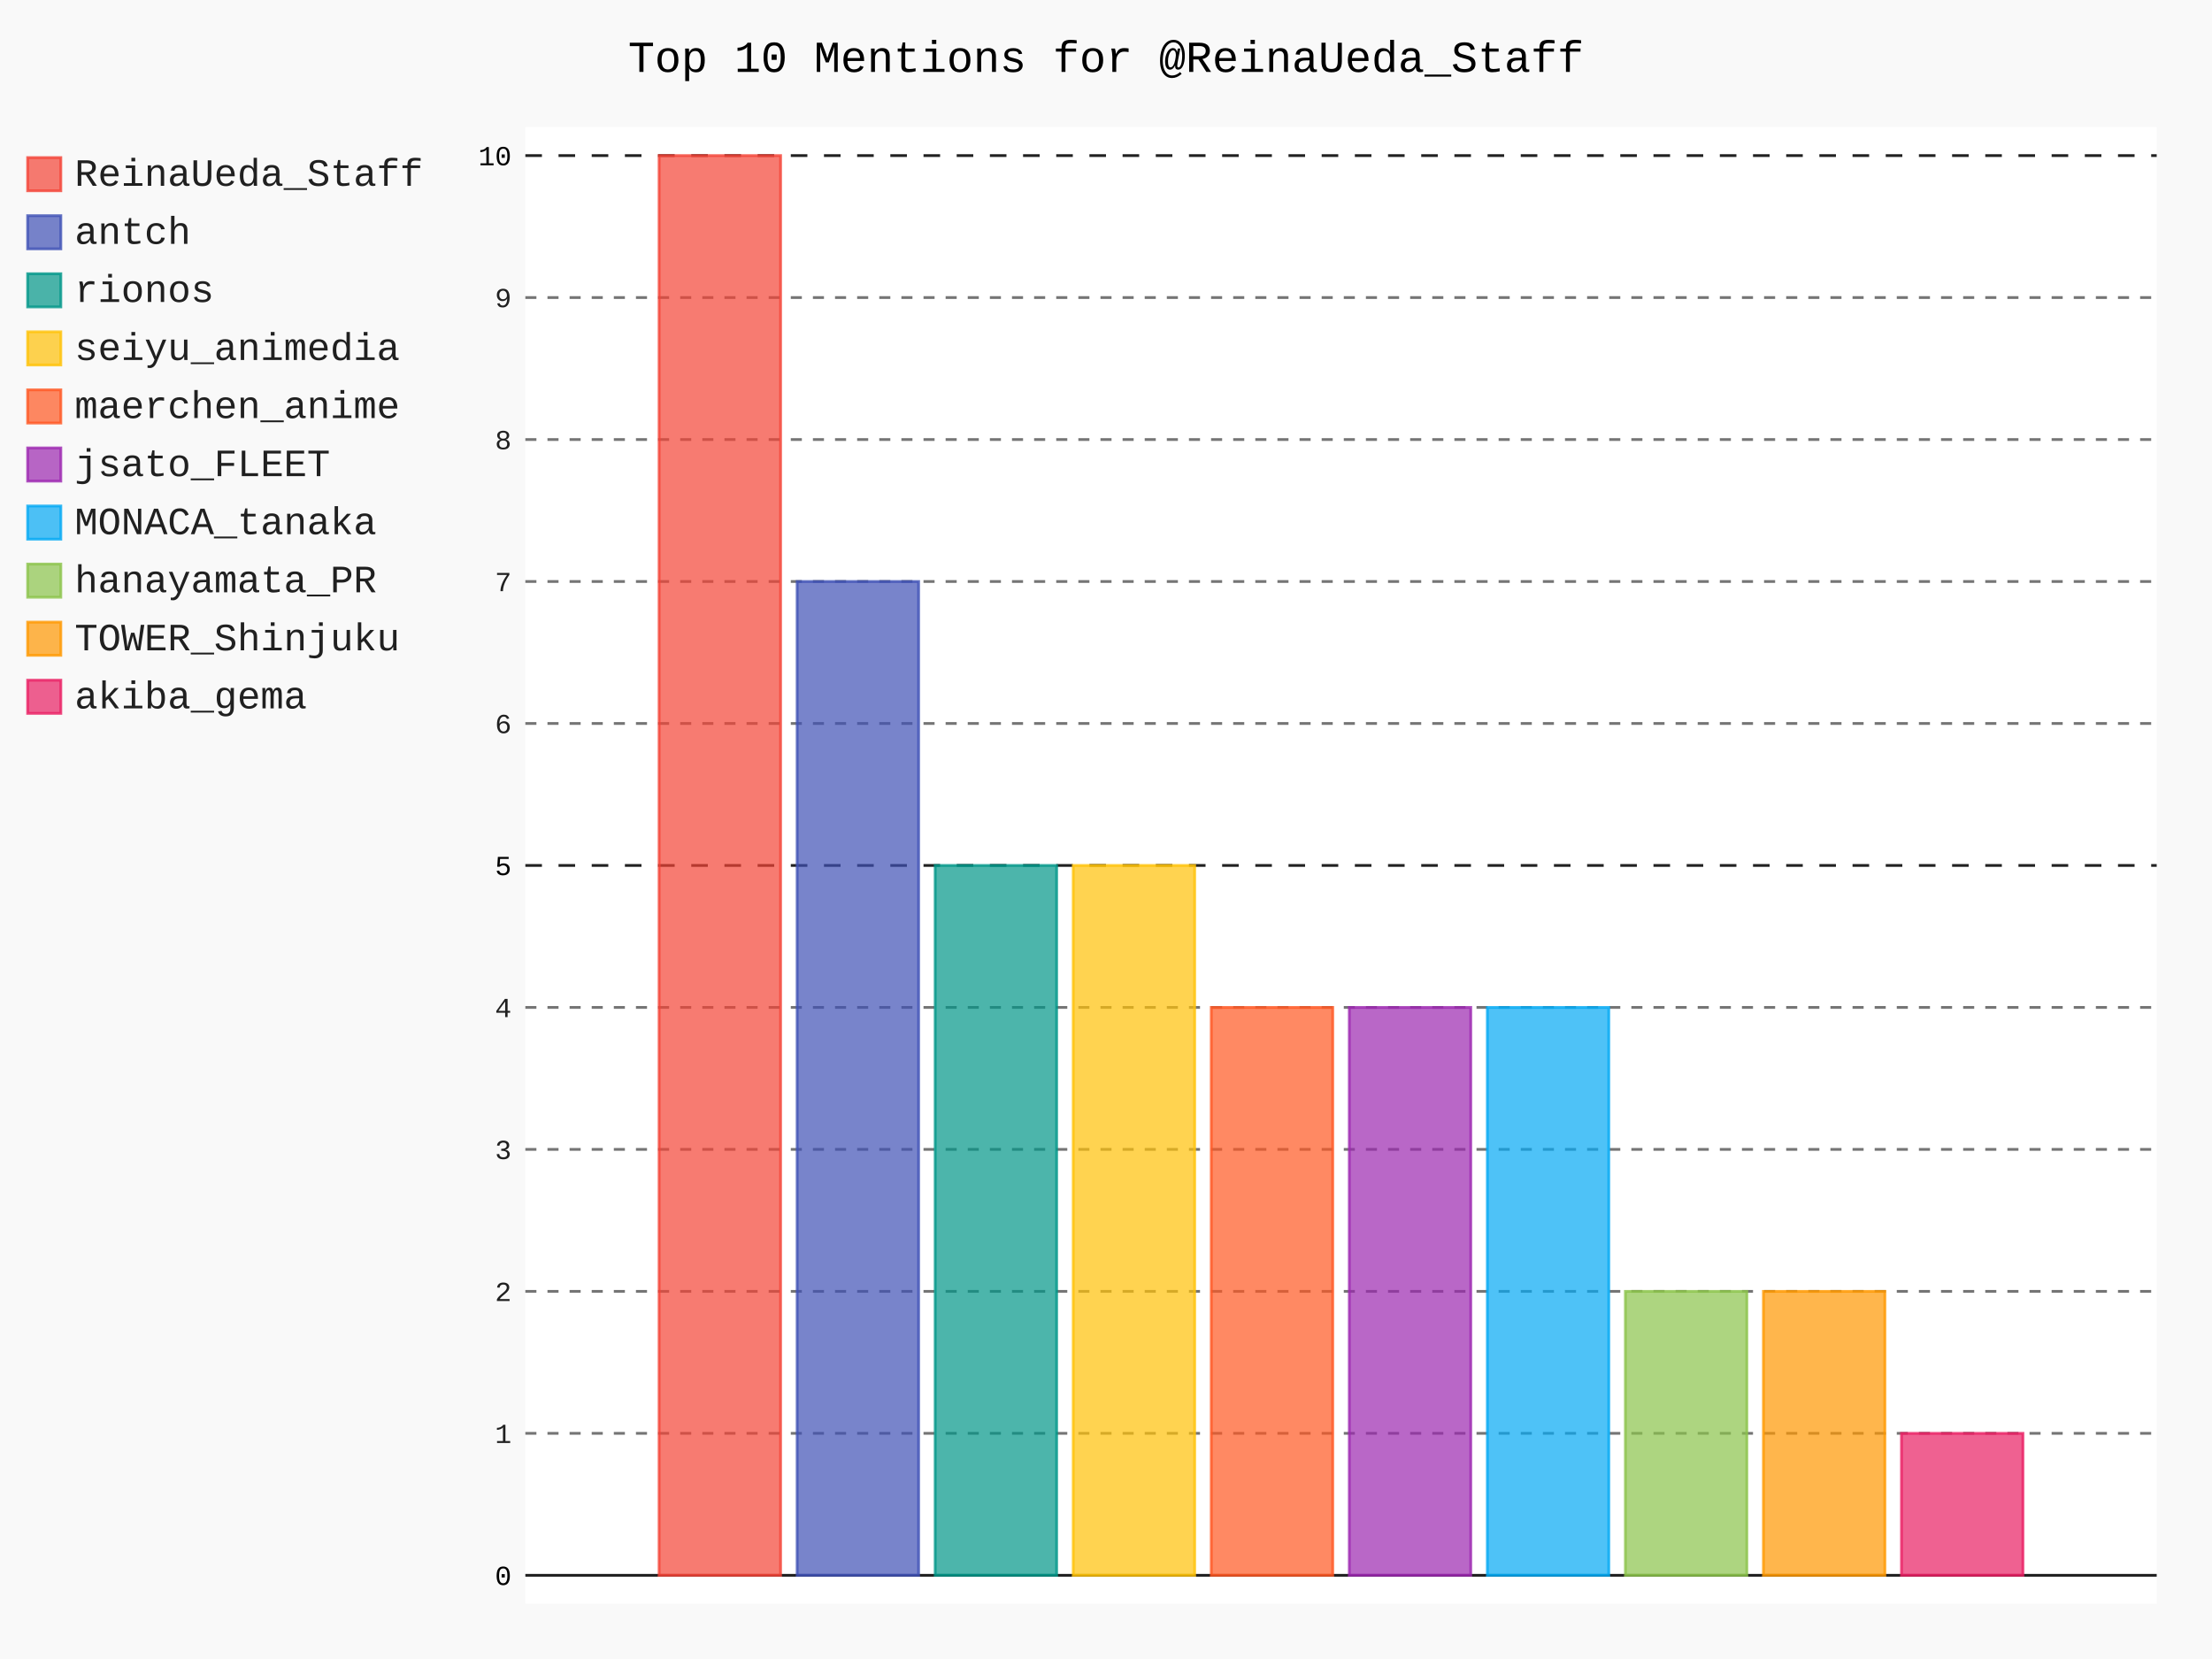
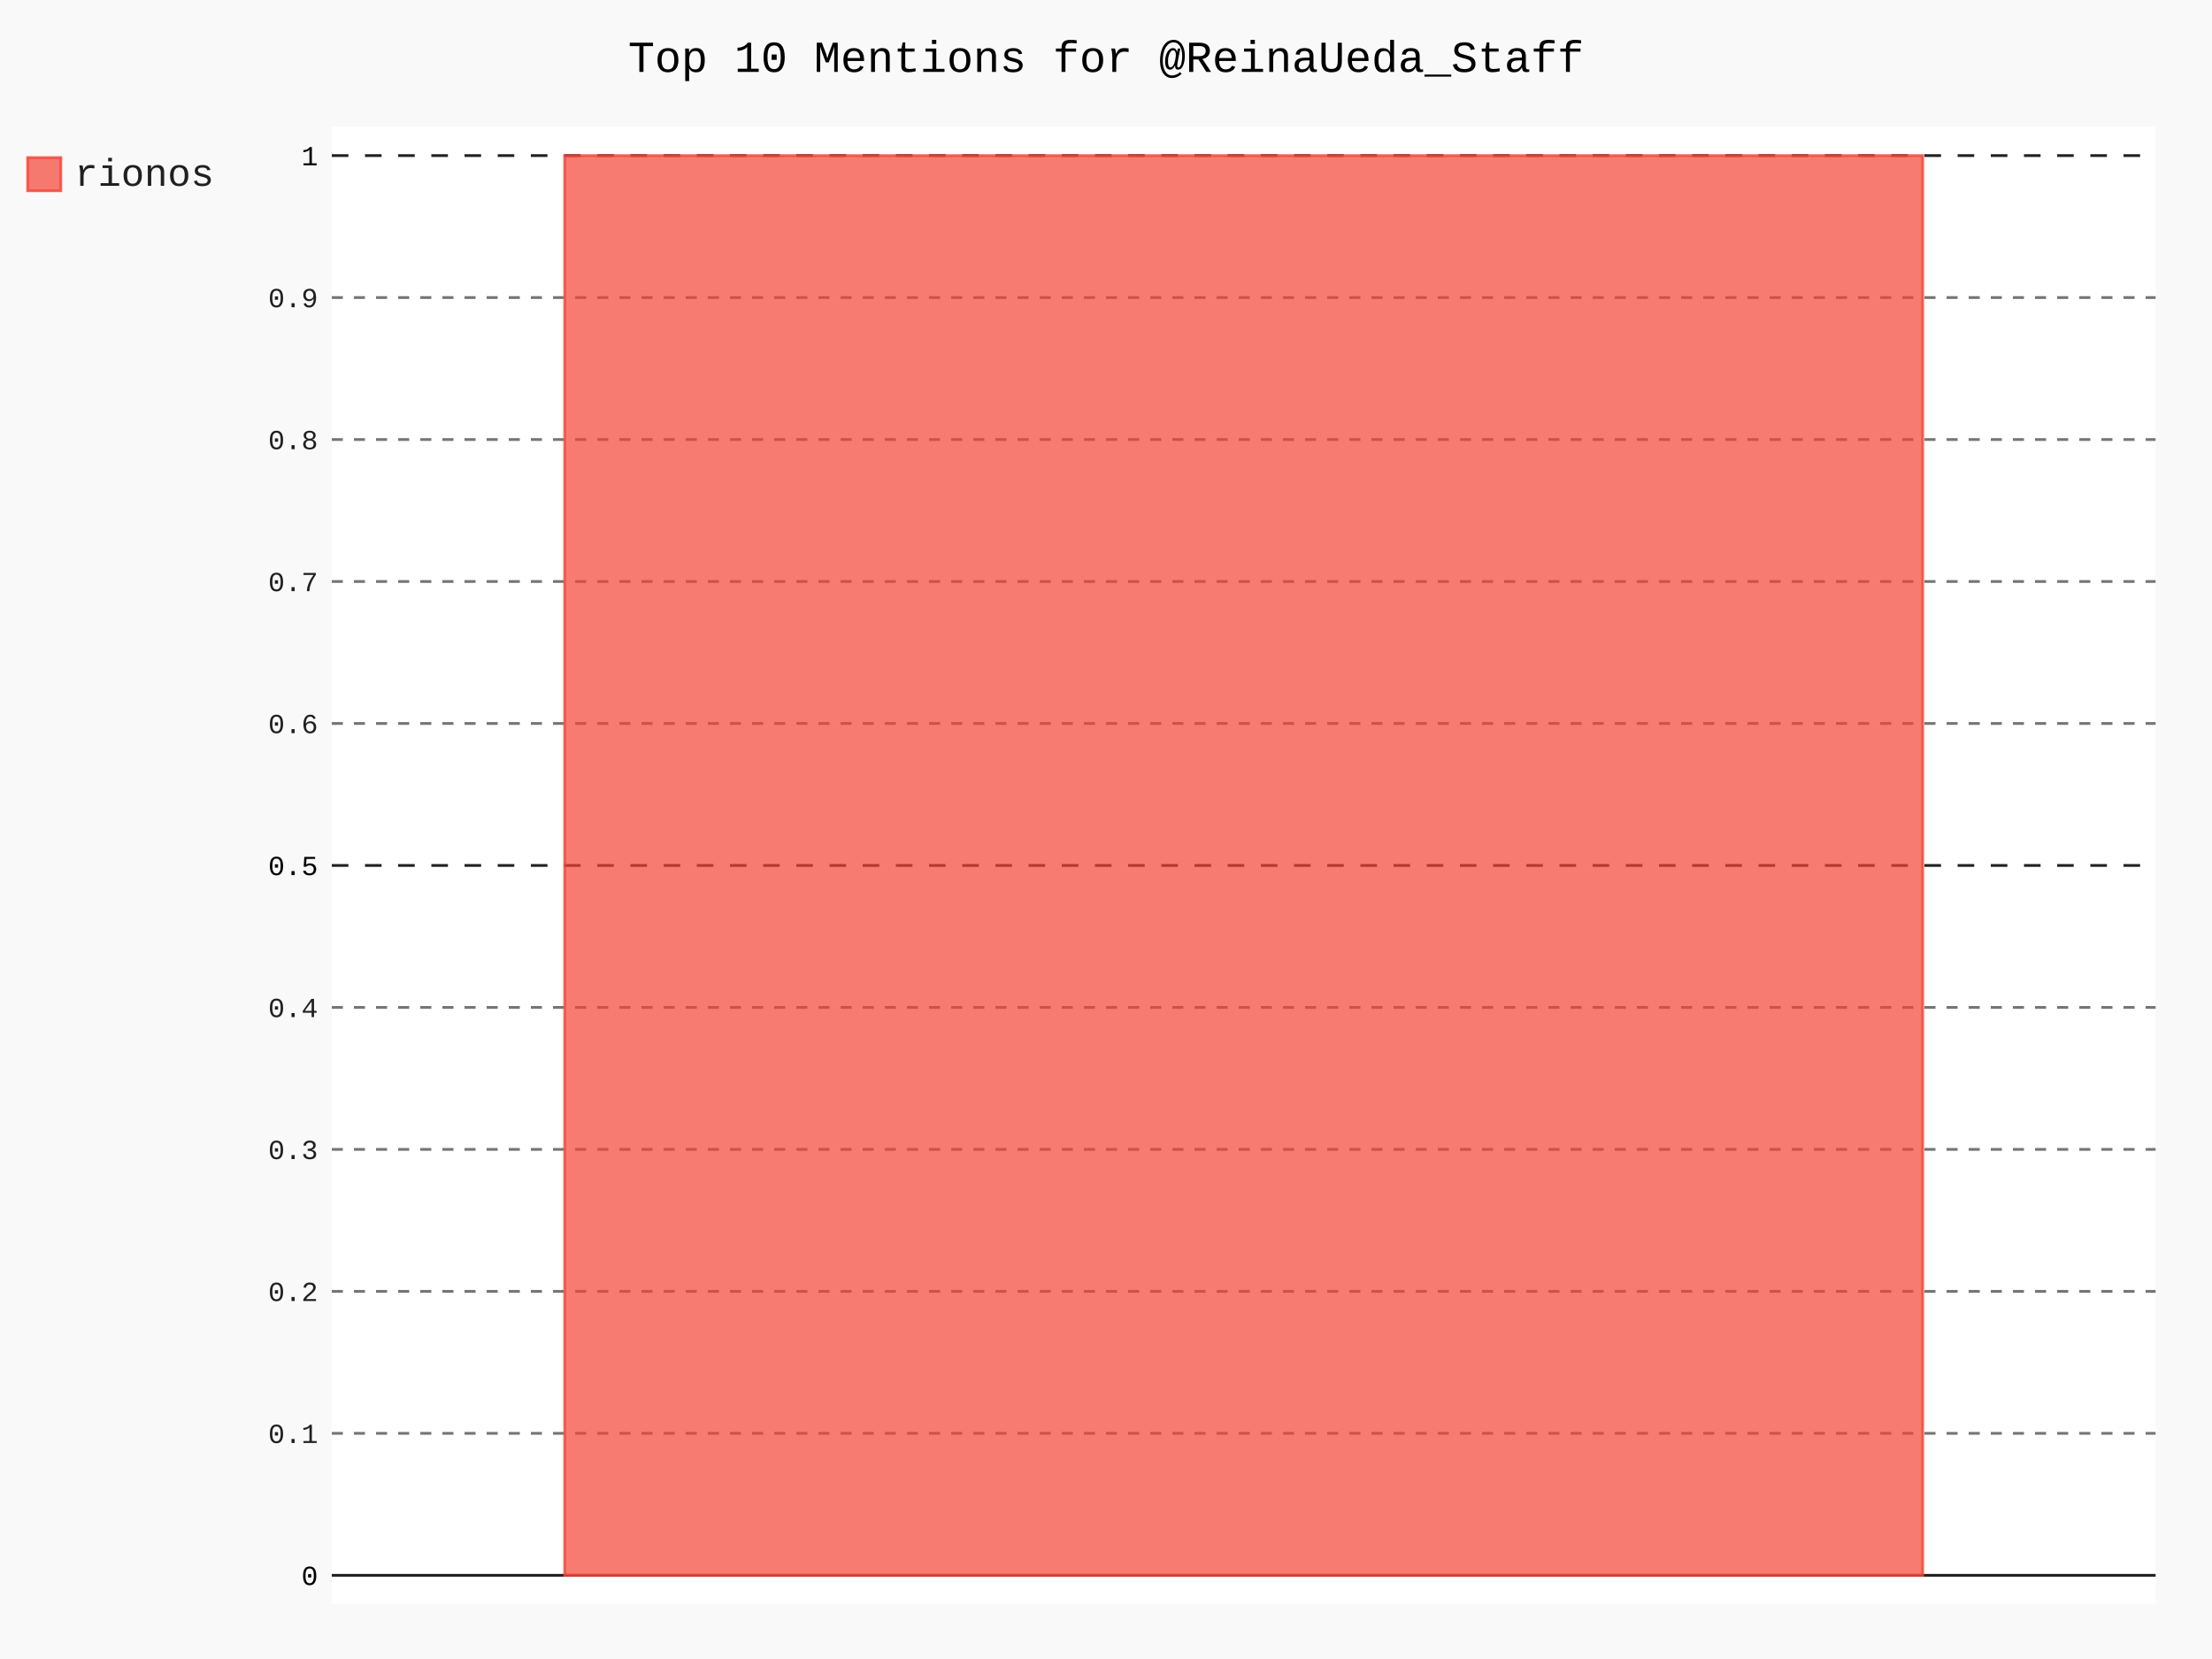
- <svg xmlns="http://www.w3.org/2000/svg" id="chart-f7eadb8c-6f80-427d-9cae-440fb547e535" class="pygal-chart" viewBox="0 0 800 600">
+ <svg xmlns="http://www.w3.org/2000/svg" id="chart-859f5837-57cf-4034-a558-4608b9c42c1f" class="pygal-chart" viewBox="0 0 800 600">
  <defs>
-     <style type="text/css">#chart-f7eadb8c-6f80-427d-9cae-440fb547e535{-webkit-user-select:none;-webkit-font-smoothing:antialiased;font-family:Consolas,"Liberation Mono",Menlo,Courier,monospace}#chart-f7eadb8c-6f80-427d-9cae-440fb547e535 .title{font-family:Consolas,"Liberation Mono",Menlo,Courier,monospace;font-size:16px}#chart-f7eadb8c-6f80-427d-9cae-440fb547e535 .legends .legend text{font-family:Consolas,"Liberation Mono",Menlo,Courier,monospace;font-size:14px}#chart-f7eadb8c-6f80-427d-9cae-440fb547e535 .axis text{font-family:Consolas,"Liberation Mono",Menlo,Courier,monospace;font-size:10px}#chart-f7eadb8c-6f80-427d-9cae-440fb547e535 .axis text.major{font-family:Consolas,"Liberation Mono",Menlo,Courier,monospace;font-size:10px}#chart-f7eadb8c-6f80-427d-9cae-440fb547e535 .text-overlay text.value{font-family:Consolas,"Liberation Mono",Menlo,Courier,monospace;font-size:16px}#chart-f7eadb8c-6f80-427d-9cae-440fb547e535 .text-overlay text.label{font-family:Consolas,"Liberation Mono",Menlo,Courier,monospace;font-size:10px}#chart-f7eadb8c-6f80-427d-9cae-440fb547e535 .tooltip{font-family:Consolas,"Liberation Mono",Menlo,Courier,monospace;font-size:14px}#chart-f7eadb8c-6f80-427d-9cae-440fb547e535 text.no_data{font-family:Consolas,"Liberation Mono",Menlo,Courier,monospace;font-size:64px}
- #chart-f7eadb8c-6f80-427d-9cae-440fb547e535{background-color:rgba(249,249,249,1)}#chart-f7eadb8c-6f80-427d-9cae-440fb547e535 path,#chart-f7eadb8c-6f80-427d-9cae-440fb547e535 line,#chart-f7eadb8c-6f80-427d-9cae-440fb547e535 rect,#chart-f7eadb8c-6f80-427d-9cae-440fb547e535 circle{-webkit-transition:150ms;-moz-transition:150ms;transition:150ms}#chart-f7eadb8c-6f80-427d-9cae-440fb547e535 .graph &gt; .background{fill:rgba(249,249,249,1)}#chart-f7eadb8c-6f80-427d-9cae-440fb547e535 .plot &gt; .background{fill:rgba(255,255,255,1)}#chart-f7eadb8c-6f80-427d-9cae-440fb547e535 .graph{fill:rgba(0,0,0,.87)}#chart-f7eadb8c-6f80-427d-9cae-440fb547e535 text.no_data{fill:rgba(0,0,0,1)}#chart-f7eadb8c-6f80-427d-9cae-440fb547e535 .title{fill:rgba(0,0,0,1)}#chart-f7eadb8c-6f80-427d-9cae-440fb547e535 .legends .legend text{fill:rgba(0,0,0,.87)}#chart-f7eadb8c-6f80-427d-9cae-440fb547e535 .legends .legend:hover text{fill:rgba(0,0,0,1)}#chart-f7eadb8c-6f80-427d-9cae-440fb547e535 .axis .line{stroke:rgba(0,0,0,1)}#chart-f7eadb8c-6f80-427d-9cae-440fb547e535 .axis .guide.line{stroke:rgba(0,0,0,.54)}#chart-f7eadb8c-6f80-427d-9cae-440fb547e535 .axis .major.line{stroke:rgba(0,0,0,.87)}#chart-f7eadb8c-6f80-427d-9cae-440fb547e535 .axis text.major{fill:rgba(0,0,0,1)}#chart-f7eadb8c-6f80-427d-9cae-440fb547e535 .axis.y .guides:hover .guide.line,#chart-f7eadb8c-6f80-427d-9cae-440fb547e535 .line-graph .axis.x .guides:hover .guide.line,#chart-f7eadb8c-6f80-427d-9cae-440fb547e535 .stackedline-graph .axis.x .guides:hover .guide.line,#chart-f7eadb8c-6f80-427d-9cae-440fb547e535 .xy-graph .axis.x .guides:hover .guide.line{stroke:rgba(0,0,0,1)}#chart-f7eadb8c-6f80-427d-9cae-440fb547e535 .axis .guides:hover text{fill:rgba(0,0,0,1)}#chart-f7eadb8c-6f80-427d-9cae-440fb547e535 .reactive{fill-opacity:.7;stroke-opacity:.8}#chart-f7eadb8c-6f80-427d-9cae-440fb547e535 .ci{stroke:rgba(0,0,0,.87)}#chart-f7eadb8c-6f80-427d-9cae-440fb547e535 .reactive.active,#chart-f7eadb8c-6f80-427d-9cae-440fb547e535 .active .reactive{fill-opacity:.8;stroke-opacity:.9;stroke-width:4}#chart-f7eadb8c-6f80-427d-9cae-440fb547e535 .ci .reactive.active{stroke-width:1.5}#chart-f7eadb8c-6f80-427d-9cae-440fb547e535 .series text{fill:rgba(0,0,0,1)}#chart-f7eadb8c-6f80-427d-9cae-440fb547e535 .tooltip rect{fill:rgba(255,255,255,1);stroke:rgba(0,0,0,1);-webkit-transition:opacity 150ms;-moz-transition:opacity 150ms;transition:opacity 150ms}#chart-f7eadb8c-6f80-427d-9cae-440fb547e535 .tooltip .label{fill:rgba(0,0,0,.87)}#chart-f7eadb8c-6f80-427d-9cae-440fb547e535 .tooltip .label{fill:rgba(0,0,0,.87)}#chart-f7eadb8c-6f80-427d-9cae-440fb547e535 .tooltip .legend{font-size:.8em;fill:rgba(0,0,0,.54)}#chart-f7eadb8c-6f80-427d-9cae-440fb547e535 .tooltip .x_label{font-size:.6em;fill:rgba(0,0,0,1)}#chart-f7eadb8c-6f80-427d-9cae-440fb547e535 .tooltip .xlink{font-size:.5em;text-decoration:underline}#chart-f7eadb8c-6f80-427d-9cae-440fb547e535 .tooltip .value{font-size:1.5em}#chart-f7eadb8c-6f80-427d-9cae-440fb547e535 .bound{font-size:.5em}#chart-f7eadb8c-6f80-427d-9cae-440fb547e535 .max-value{font-size:.75em;fill:rgba(0,0,0,.54)}#chart-f7eadb8c-6f80-427d-9cae-440fb547e535 .map-element{fill:rgba(255,255,255,1);stroke:rgba(0,0,0,.54) !important}#chart-f7eadb8c-6f80-427d-9cae-440fb547e535 .map-element .reactive{fill-opacity:inherit;stroke-opacity:inherit}#chart-f7eadb8c-6f80-427d-9cae-440fb547e535 .color-0,#chart-f7eadb8c-6f80-427d-9cae-440fb547e535 .color-0 a:visited{stroke:#F44336;fill:#F44336}#chart-f7eadb8c-6f80-427d-9cae-440fb547e535 .color-1,#chart-f7eadb8c-6f80-427d-9cae-440fb547e535 .color-1 a:visited{stroke:#3F51B5;fill:#3F51B5}#chart-f7eadb8c-6f80-427d-9cae-440fb547e535 .color-2,#chart-f7eadb8c-6f80-427d-9cae-440fb547e535 .color-2 a:visited{stroke:#009688;fill:#009688}#chart-f7eadb8c-6f80-427d-9cae-440fb547e535 .color-3,#chart-f7eadb8c-6f80-427d-9cae-440fb547e535 .color-3 a:visited{stroke:#FFC107;fill:#FFC107}#chart-f7eadb8c-6f80-427d-9cae-440fb547e535 .color-4,#chart-f7eadb8c-6f80-427d-9cae-440fb547e535 .color-4 a:visited{stroke:#FF5722;fill:#FF5722}#chart-f7eadb8c-6f80-427d-9cae-440fb547e535 .color-5,#chart-f7eadb8c-6f80-427d-9cae-440fb547e535 .color-5 a:visited{stroke:#9C27B0;fill:#9C27B0}#chart-f7eadb8c-6f80-427d-9cae-440fb547e535 .color-6,#chart-f7eadb8c-6f80-427d-9cae-440fb547e535 .color-6 a:visited{stroke:#03A9F4;fill:#03A9F4}#chart-f7eadb8c-6f80-427d-9cae-440fb547e535 .color-7,#chart-f7eadb8c-6f80-427d-9cae-440fb547e535 .color-7 a:visited{stroke:#8BC34A;fill:#8BC34A}#chart-f7eadb8c-6f80-427d-9cae-440fb547e535 .color-8,#chart-f7eadb8c-6f80-427d-9cae-440fb547e535 .color-8 a:visited{stroke:#FF9800;fill:#FF9800}#chart-f7eadb8c-6f80-427d-9cae-440fb547e535 .color-9,#chart-f7eadb8c-6f80-427d-9cae-440fb547e535 .color-9 a:visited{stroke:#E91E63;fill:#E91E63}#chart-f7eadb8c-6f80-427d-9cae-440fb547e535 .text-overlay .color-0 text{fill:black}#chart-f7eadb8c-6f80-427d-9cae-440fb547e535 .text-overlay .color-1 text{fill:black}#chart-f7eadb8c-6f80-427d-9cae-440fb547e535 .text-overlay .color-2 text{fill:black}#chart-f7eadb8c-6f80-427d-9cae-440fb547e535 .text-overlay .color-3 text{fill:black}#chart-f7eadb8c-6f80-427d-9cae-440fb547e535 .text-overlay .color-4 text{fill:black}#chart-f7eadb8c-6f80-427d-9cae-440fb547e535 .text-overlay .color-5 text{fill:black}#chart-f7eadb8c-6f80-427d-9cae-440fb547e535 .text-overlay .color-6 text{fill:black}#chart-f7eadb8c-6f80-427d-9cae-440fb547e535 .text-overlay .color-7 text{fill:black}#chart-f7eadb8c-6f80-427d-9cae-440fb547e535 .text-overlay .color-8 text{fill:black}#chart-f7eadb8c-6f80-427d-9cae-440fb547e535 .text-overlay .color-9 text{fill:black}
- #chart-f7eadb8c-6f80-427d-9cae-440fb547e535 text.no_data{text-anchor:middle}#chart-f7eadb8c-6f80-427d-9cae-440fb547e535 .guide.line{fill:none}#chart-f7eadb8c-6f80-427d-9cae-440fb547e535 .centered{text-anchor:middle}#chart-f7eadb8c-6f80-427d-9cae-440fb547e535 .title{text-anchor:middle}#chart-f7eadb8c-6f80-427d-9cae-440fb547e535 .legends .legend text{fill-opacity:1}#chart-f7eadb8c-6f80-427d-9cae-440fb547e535 .axis.x text{text-anchor:middle}#chart-f7eadb8c-6f80-427d-9cae-440fb547e535 .axis.x:not(.web) text[transform]{text-anchor:start}#chart-f7eadb8c-6f80-427d-9cae-440fb547e535 .axis.x:not(.web) text[transform].backwards{text-anchor:end}#chart-f7eadb8c-6f80-427d-9cae-440fb547e535 .axis.y text{text-anchor:end}#chart-f7eadb8c-6f80-427d-9cae-440fb547e535 .axis.y text[transform].backwards{text-anchor:start}#chart-f7eadb8c-6f80-427d-9cae-440fb547e535 .axis.y2 text{text-anchor:start}#chart-f7eadb8c-6f80-427d-9cae-440fb547e535 .axis.y2 text[transform].backwards{text-anchor:end}#chart-f7eadb8c-6f80-427d-9cae-440fb547e535 .axis .guide.line{stroke-dasharray:4,4}#chart-f7eadb8c-6f80-427d-9cae-440fb547e535 .axis .major.guide.line{stroke-dasharray:6,6}#chart-f7eadb8c-6f80-427d-9cae-440fb547e535 .horizontal .axis.y .guide.line,#chart-f7eadb8c-6f80-427d-9cae-440fb547e535 .horizontal .axis.y2 .guide.line,#chart-f7eadb8c-6f80-427d-9cae-440fb547e535 .vertical .axis.x .guide.line{opacity:0}#chart-f7eadb8c-6f80-427d-9cae-440fb547e535 .horizontal .axis.always_show .guide.line,#chart-f7eadb8c-6f80-427d-9cae-440fb547e535 .vertical .axis.always_show .guide.line{opacity:1 !important}#chart-f7eadb8c-6f80-427d-9cae-440fb547e535 .axis.y .guides:hover .guide.line,#chart-f7eadb8c-6f80-427d-9cae-440fb547e535 .axis.y2 .guides:hover .guide.line,#chart-f7eadb8c-6f80-427d-9cae-440fb547e535 .axis.x .guides:hover .guide.line{opacity:1}#chart-f7eadb8c-6f80-427d-9cae-440fb547e535 .axis .guides:hover text{opacity:1}#chart-f7eadb8c-6f80-427d-9cae-440fb547e535 .nofill{fill:none}#chart-f7eadb8c-6f80-427d-9cae-440fb547e535 .subtle-fill{fill-opacity:.2}#chart-f7eadb8c-6f80-427d-9cae-440fb547e535 .dot{stroke-width:1px;fill-opacity:1}#chart-f7eadb8c-6f80-427d-9cae-440fb547e535 .dot.active{stroke-width:5px}#chart-f7eadb8c-6f80-427d-9cae-440fb547e535 .dot.negative{fill:transparent}#chart-f7eadb8c-6f80-427d-9cae-440fb547e535 text,#chart-f7eadb8c-6f80-427d-9cae-440fb547e535 tspan{stroke:none !important}#chart-f7eadb8c-6f80-427d-9cae-440fb547e535 .series text.active{opacity:1}#chart-f7eadb8c-6f80-427d-9cae-440fb547e535 .tooltip rect{fill-opacity:.95;stroke-width:.5}#chart-f7eadb8c-6f80-427d-9cae-440fb547e535 .tooltip text{fill-opacity:1}#chart-f7eadb8c-6f80-427d-9cae-440fb547e535 .showable{visibility:hidden}#chart-f7eadb8c-6f80-427d-9cae-440fb547e535 .showable.shown{visibility:visible}#chart-f7eadb8c-6f80-427d-9cae-440fb547e535 .gauge-background{fill:rgba(229,229,229,1);stroke:none}#chart-f7eadb8c-6f80-427d-9cae-440fb547e535 .bg-lines{stroke:rgba(249,249,249,1);stroke-width:2px}</style>
+     <style type="text/css">#chart-859f5837-57cf-4034-a558-4608b9c42c1f{-webkit-user-select:none;-webkit-font-smoothing:antialiased;font-family:Consolas,"Liberation Mono",Menlo,Courier,monospace}#chart-859f5837-57cf-4034-a558-4608b9c42c1f .title{font-family:Consolas,"Liberation Mono",Menlo,Courier,monospace;font-size:16px}#chart-859f5837-57cf-4034-a558-4608b9c42c1f .legends .legend text{font-family:Consolas,"Liberation Mono",Menlo,Courier,monospace;font-size:14px}#chart-859f5837-57cf-4034-a558-4608b9c42c1f .axis text{font-family:Consolas,"Liberation Mono",Menlo,Courier,monospace;font-size:10px}#chart-859f5837-57cf-4034-a558-4608b9c42c1f .axis text.major{font-family:Consolas,"Liberation Mono",Menlo,Courier,monospace;font-size:10px}#chart-859f5837-57cf-4034-a558-4608b9c42c1f .text-overlay text.value{font-family:Consolas,"Liberation Mono",Menlo,Courier,monospace;font-size:16px}#chart-859f5837-57cf-4034-a558-4608b9c42c1f .text-overlay text.label{font-family:Consolas,"Liberation Mono",Menlo,Courier,monospace;font-size:10px}#chart-859f5837-57cf-4034-a558-4608b9c42c1f .tooltip{font-family:Consolas,"Liberation Mono",Menlo,Courier,monospace;font-size:14px}#chart-859f5837-57cf-4034-a558-4608b9c42c1f text.no_data{font-family:Consolas,"Liberation Mono",Menlo,Courier,monospace;font-size:64px}
+ #chart-859f5837-57cf-4034-a558-4608b9c42c1f{background-color:rgba(249,249,249,1)}#chart-859f5837-57cf-4034-a558-4608b9c42c1f path,#chart-859f5837-57cf-4034-a558-4608b9c42c1f line,#chart-859f5837-57cf-4034-a558-4608b9c42c1f rect,#chart-859f5837-57cf-4034-a558-4608b9c42c1f circle{-webkit-transition:150ms;-moz-transition:150ms;transition:150ms}#chart-859f5837-57cf-4034-a558-4608b9c42c1f .graph &gt; .background{fill:rgba(249,249,249,1)}#chart-859f5837-57cf-4034-a558-4608b9c42c1f .plot &gt; .background{fill:rgba(255,255,255,1)}#chart-859f5837-57cf-4034-a558-4608b9c42c1f .graph{fill:rgba(0,0,0,.87)}#chart-859f5837-57cf-4034-a558-4608b9c42c1f text.no_data{fill:rgba(0,0,0,1)}#chart-859f5837-57cf-4034-a558-4608b9c42c1f .title{fill:rgba(0,0,0,1)}#chart-859f5837-57cf-4034-a558-4608b9c42c1f .legends .legend text{fill:rgba(0,0,0,.87)}#chart-859f5837-57cf-4034-a558-4608b9c42c1f .legends .legend:hover text{fill:rgba(0,0,0,1)}#chart-859f5837-57cf-4034-a558-4608b9c42c1f .axis .line{stroke:rgba(0,0,0,1)}#chart-859f5837-57cf-4034-a558-4608b9c42c1f .axis .guide.line{stroke:rgba(0,0,0,.54)}#chart-859f5837-57cf-4034-a558-4608b9c42c1f .axis .major.line{stroke:rgba(0,0,0,.87)}#chart-859f5837-57cf-4034-a558-4608b9c42c1f .axis text.major{fill:rgba(0,0,0,1)}#chart-859f5837-57cf-4034-a558-4608b9c42c1f .axis.y .guides:hover .guide.line,#chart-859f5837-57cf-4034-a558-4608b9c42c1f .line-graph .axis.x .guides:hover .guide.line,#chart-859f5837-57cf-4034-a558-4608b9c42c1f .stackedline-graph .axis.x .guides:hover .guide.line,#chart-859f5837-57cf-4034-a558-4608b9c42c1f .xy-graph .axis.x .guides:hover .guide.line{stroke:rgba(0,0,0,1)}#chart-859f5837-57cf-4034-a558-4608b9c42c1f .axis .guides:hover text{fill:rgba(0,0,0,1)}#chart-859f5837-57cf-4034-a558-4608b9c42c1f .reactive{fill-opacity:.7;stroke-opacity:.8}#chart-859f5837-57cf-4034-a558-4608b9c42c1f .ci{stroke:rgba(0,0,0,.87)}#chart-859f5837-57cf-4034-a558-4608b9c42c1f .reactive.active,#chart-859f5837-57cf-4034-a558-4608b9c42c1f .active .reactive{fill-opacity:.8;stroke-opacity:.9;stroke-width:4}#chart-859f5837-57cf-4034-a558-4608b9c42c1f .ci .reactive.active{stroke-width:1.5}#chart-859f5837-57cf-4034-a558-4608b9c42c1f .series text{fill:rgba(0,0,0,1)}#chart-859f5837-57cf-4034-a558-4608b9c42c1f .tooltip rect{fill:rgba(255,255,255,1);stroke:rgba(0,0,0,1);-webkit-transition:opacity 150ms;-moz-transition:opacity 150ms;transition:opacity 150ms}#chart-859f5837-57cf-4034-a558-4608b9c42c1f .tooltip .label{fill:rgba(0,0,0,.87)}#chart-859f5837-57cf-4034-a558-4608b9c42c1f .tooltip .label{fill:rgba(0,0,0,.87)}#chart-859f5837-57cf-4034-a558-4608b9c42c1f .tooltip .legend{font-size:.8em;fill:rgba(0,0,0,.54)}#chart-859f5837-57cf-4034-a558-4608b9c42c1f .tooltip .x_label{font-size:.6em;fill:rgba(0,0,0,1)}#chart-859f5837-57cf-4034-a558-4608b9c42c1f .tooltip .xlink{font-size:.5em;text-decoration:underline}#chart-859f5837-57cf-4034-a558-4608b9c42c1f .tooltip .value{font-size:1.5em}#chart-859f5837-57cf-4034-a558-4608b9c42c1f .bound{font-size:.5em}#chart-859f5837-57cf-4034-a558-4608b9c42c1f .max-value{font-size:.75em;fill:rgba(0,0,0,.54)}#chart-859f5837-57cf-4034-a558-4608b9c42c1f .map-element{fill:rgba(255,255,255,1);stroke:rgba(0,0,0,.54) !important}#chart-859f5837-57cf-4034-a558-4608b9c42c1f .map-element .reactive{fill-opacity:inherit;stroke-opacity:inherit}#chart-859f5837-57cf-4034-a558-4608b9c42c1f .color-0,#chart-859f5837-57cf-4034-a558-4608b9c42c1f .color-0 a:visited{stroke:#F44336;fill:#F44336}#chart-859f5837-57cf-4034-a558-4608b9c42c1f .text-overlay .color-0 text{fill:black}
+ #chart-859f5837-57cf-4034-a558-4608b9c42c1f text.no_data{text-anchor:middle}#chart-859f5837-57cf-4034-a558-4608b9c42c1f .guide.line{fill:none}#chart-859f5837-57cf-4034-a558-4608b9c42c1f .centered{text-anchor:middle}#chart-859f5837-57cf-4034-a558-4608b9c42c1f .title{text-anchor:middle}#chart-859f5837-57cf-4034-a558-4608b9c42c1f .legends .legend text{fill-opacity:1}#chart-859f5837-57cf-4034-a558-4608b9c42c1f .axis.x text{text-anchor:middle}#chart-859f5837-57cf-4034-a558-4608b9c42c1f .axis.x:not(.web) text[transform]{text-anchor:start}#chart-859f5837-57cf-4034-a558-4608b9c42c1f .axis.x:not(.web) text[transform].backwards{text-anchor:end}#chart-859f5837-57cf-4034-a558-4608b9c42c1f .axis.y text{text-anchor:end}#chart-859f5837-57cf-4034-a558-4608b9c42c1f .axis.y text[transform].backwards{text-anchor:start}#chart-859f5837-57cf-4034-a558-4608b9c42c1f .axis.y2 text{text-anchor:start}#chart-859f5837-57cf-4034-a558-4608b9c42c1f .axis.y2 text[transform].backwards{text-anchor:end}#chart-859f5837-57cf-4034-a558-4608b9c42c1f .axis .guide.line{stroke-dasharray:4,4}#chart-859f5837-57cf-4034-a558-4608b9c42c1f .axis .major.guide.line{stroke-dasharray:6,6}#chart-859f5837-57cf-4034-a558-4608b9c42c1f .horizontal .axis.y .guide.line,#chart-859f5837-57cf-4034-a558-4608b9c42c1f .horizontal .axis.y2 .guide.line,#chart-859f5837-57cf-4034-a558-4608b9c42c1f .vertical .axis.x .guide.line{opacity:0}#chart-859f5837-57cf-4034-a558-4608b9c42c1f .horizontal .axis.always_show .guide.line,#chart-859f5837-57cf-4034-a558-4608b9c42c1f .vertical .axis.always_show .guide.line{opacity:1 !important}#chart-859f5837-57cf-4034-a558-4608b9c42c1f .axis.y .guides:hover .guide.line,#chart-859f5837-57cf-4034-a558-4608b9c42c1f .axis.y2 .guides:hover .guide.line,#chart-859f5837-57cf-4034-a558-4608b9c42c1f .axis.x .guides:hover .guide.line{opacity:1}#chart-859f5837-57cf-4034-a558-4608b9c42c1f .axis .guides:hover text{opacity:1}#chart-859f5837-57cf-4034-a558-4608b9c42c1f .nofill{fill:none}#chart-859f5837-57cf-4034-a558-4608b9c42c1f .subtle-fill{fill-opacity:.2}#chart-859f5837-57cf-4034-a558-4608b9c42c1f .dot{stroke-width:1px;fill-opacity:1}#chart-859f5837-57cf-4034-a558-4608b9c42c1f .dot.active{stroke-width:5px}#chart-859f5837-57cf-4034-a558-4608b9c42c1f .dot.negative{fill:transparent}#chart-859f5837-57cf-4034-a558-4608b9c42c1f text,#chart-859f5837-57cf-4034-a558-4608b9c42c1f tspan{stroke:none !important}#chart-859f5837-57cf-4034-a558-4608b9c42c1f .series text.active{opacity:1}#chart-859f5837-57cf-4034-a558-4608b9c42c1f .tooltip rect{fill-opacity:.95;stroke-width:.5}#chart-859f5837-57cf-4034-a558-4608b9c42c1f .tooltip text{fill-opacity:1}#chart-859f5837-57cf-4034-a558-4608b9c42c1f .showable{visibility:hidden}#chart-859f5837-57cf-4034-a558-4608b9c42c1f .showable.shown{visibility:visible}#chart-859f5837-57cf-4034-a558-4608b9c42c1f .gauge-background{fill:rgba(229,229,229,1);stroke:none}#chart-859f5837-57cf-4034-a558-4608b9c42c1f .bg-lines{stroke:rgba(249,249,249,1);stroke-width:2px}</style>
  </defs>
  <g class="graph bar-graph vertical">
    <rect class="background" height="600" width="800" x="0" y="0" />
-     <g class="plot" transform="translate(190, 46)">
-       <rect class="background" height="534" width="590.0" x="0" y="0" />
+     <g class="plot" transform="translate(120, 46)">
+       <rect class="background" height="534" width="659.6" x="0" y="0" />
      <g class="axis y always_show">
        <g class="guides">
-           <path class="axis major line" d="M0 523.731 h590" />
+           <path class="axis major line" d="M0 523.731 h659.6" />
          <text class="major" x="-5" y="527.231">0</text>
        </g>
        <g class="guides">
-           <path class="guide line" d="M0 472.385 h590" />
-           <text class="" x="-5" y="475.885">1</text>
+           <path class="guide line" d="M0 472.385 h659.6" />
+           <text class="" x="-5" y="475.885">0.1</text>
        </g>
        <g class="guides">
-           <path class="guide line" d="M0 421.038 h590" />
-           <text class="" x="-5" y="424.538">2</text>
+           <path class="guide line" d="M0 421.038 h659.6" />
+           <text class="" x="-5" y="424.538">0.2</text>
        </g>
        <g class="guides">
-           <path class="guide line" d="M0 369.692 h590" />
-           <text class="" x="-5" y="373.192">3</text>
+           <path class="guide line" d="M0 369.692 h659.6" />
+           <text class="" x="-5" y="373.192">0.3</text>
        </g>
        <g class="guides">
-           <path class="guide line" d="M0 318.346 h590" />
-           <text class="" x="-5" y="321.846">4</text>
+           <path class="guide line" d="M0 318.346 h659.6" />
+           <text class="" x="-5" y="321.846">0.4</text>
        </g>
        <g class="guides">
-           <path class="major guide line" d="M0 267 h590" />
-           <text class="major" x="-5" y="270.5">5</text>
+           <path class="major guide line" d="M0 267 h659.6" />
+           <text class="major" x="-5" y="270.5">0.5</text>
        </g>
        <g class="guides">
-           <path class="guide line" d="M0 215.654 h590" />
-           <text class="" x="-5" y="219.154">6</text>
+           <path class="guide line" d="M0 215.654 h659.6" />
+           <text class="" x="-5" y="219.154">0.6</text>
        </g>
        <g class="guides">
-           <path class="guide line" d="M0 164.308 h590" />
-           <text class="" x="-5" y="167.808">7</text>
+           <path class="guide line" d="M0 164.308 h659.6" />
+           <text class="" x="-5" y="167.808">0.7</text>
        </g>
        <g class="guides">
-           <path class="guide line" d="M0 112.962 h590" />
-           <text class="" x="-5" y="116.462">8</text>
+           <path class="guide line" d="M0 112.962 h659.6" />
+           <text class="" x="-5" y="116.462">0.8</text>
        </g>
        <g class="guides">
-           <path class="guide line" d="M0 61.615 h590" />
-           <text class="" x="-5" y="65.115">9</text>
+           <path class="guide line" d="M0 61.615 h659.6" />
+           <text class="" x="-5" y="65.115">0.9</text>
        </g>
        <g class="guides">
-           <path class="major guide line" d="M0 10.269 h590" />
-           <text class="major" x="-5" y="13.769">10</text>
+           <path class="major guide line" d="M0 10.269 h659.6" />
+           <text class="major" x="-5" y="13.769">1</text>
        </g>
      </g>
      <g class="series serie-0 color-0">
        <g class="bars">
          <g class="bar">
-             <rect class="rect reactive tooltip-trigger" height="513.462" rx="0" ry="0" width="43.932" x="48.38" y="10.269" />
-           </g>
-         </g>
-       </g>
-       <g class="series serie-1 color-1">
-         <g class="bars">
-           <g class="bar">
-             <rect class="rect reactive tooltip-trigger" height="359.423" rx="0" ry="0" width="43.932" x="98.303" y="164.308" />
-           </g>
-         </g>
-       </g>
-       <g class="series serie-2 color-2">
-         <g class="bars">
-           <g class="bar">
-             <rect class="rect reactive tooltip-trigger" height="256.731" rx="0" ry="0" width="43.932" x="148.226" y="267" />
-           </g>
-         </g>
-       </g>
-       <g class="series serie-3 color-3">
-         <g class="bars">
-           <g class="bar">
-             <rect class="rect reactive tooltip-trigger" height="256.731" rx="0" ry="0" width="43.932" x="198.149" y="267" />
-           </g>
-         </g>
-       </g>
-       <g class="series serie-4 color-4">
-         <g class="bars">
-           <g class="bar">
-             <rect class="rect reactive tooltip-trigger" height="205.385" rx="0" ry="0" width="43.932" x="248.072" y="318.346" />
-           </g>
-         </g>
-       </g>
-       <g class="series serie-5 color-5">
-         <g class="bars">
-           <g class="bar">
-             <rect class="rect reactive tooltip-trigger" height="205.385" rx="0" ry="0" width="43.932" x="297.995" y="318.346" />
-           </g>
-         </g>
-       </g>
-       <g class="series serie-6 color-6">
-         <g class="bars">
-           <g class="bar">
-             <rect class="rect reactive tooltip-trigger" height="205.385" rx="0" ry="0" width="43.932" x="347.918" y="318.346" />
-           </g>
-         </g>
-       </g>
-       <g class="series serie-7 color-7">
-         <g class="bars">
-           <g class="bar">
-             <rect class="rect reactive tooltip-trigger" height="102.692" rx="0" ry="0" width="43.932" x="397.842" y="421.038" />
-           </g>
-         </g>
-       </g>
-       <g class="series serie-8 color-8">
-         <g class="bars">
-           <g class="bar">
-             <rect class="rect reactive tooltip-trigger" height="102.692" rx="0" ry="0" width="43.932" x="447.765" y="421.038" />
-           </g>
-         </g>
-       </g>
-       <g class="series serie-9 color-9">
-         <g class="bars">
-           <g class="bar">
-             <rect class="rect reactive tooltip-trigger" height="51.346" rx="0" ry="0" width="43.932" x="497.688" y="472.385" />
+             <rect class="rect reactive tooltip-trigger" height="513.462" rx="0" ry="0" width="491.148" x="84.226" y="10.269" />
          </g>
        </g>
      </g>
    </g>
    <g class="titles">
      <text class="title plot_title" x="400.0" y="26">Top 10 Mentions for @ReinaUeda_Staff</text>
    </g>
-     <g class="plot overlay" transform="translate(190, 46)">
+     <g class="plot overlay" transform="translate(120, 46)">
      <g class="series serie-0 color-0" />
-       <g class="series serie-1 color-1" />
-       <g class="series serie-2 color-2" />
-       <g class="series serie-3 color-3" />
-       <g class="series serie-4 color-4" />
-       <g class="series serie-5 color-5" />
-       <g class="series serie-6 color-6" />
-       <g class="series serie-7 color-7" />
-       <g class="series serie-8 color-8" />
-       <g class="series serie-9 color-9" />
    </g>
-     <g class="plot text-overlay" transform="translate(190, 46)">
+     <g class="plot text-overlay" transform="translate(120, 46)">
      <g class="series serie-0 color-0" />
-       <g class="series serie-1 color-1" />
-       <g class="series serie-2 color-2" />
-       <g class="series serie-3 color-3" />
-       <g class="series serie-4 color-4" />
-       <g class="series serie-5 color-5" />
-       <g class="series serie-6 color-6" />
-       <g class="series serie-7 color-7" />
-       <g class="series serie-8 color-8" />
-       <g class="series serie-9 color-9" />
    </g>
-     <g class="plot tooltip-overlay" transform="translate(190, 46)">
+     <g class="plot tooltip-overlay" transform="translate(120, 46)">
      <g class="tooltip" style="opacity: 0" transform="translate(0 0)">
        <rect class="tooltip-box" height="0" rx="0" ry="0" width="0" />
        <g class="text" />
      </g>
    </g>
    <g class="legends" transform="translate(10, 56)">
      <g class="legend reactive activate-serie" id="activate-serie-0">
        <rect class="color-0 reactive" height="12" width="12" x="0.0" y="1.0" />
-         <text x="17.0" y="11.2">ReinaUeda_Staff</text>
-       </g>
-       <g class="legend reactive activate-serie" id="activate-serie-1">
-         <rect class="color-1 reactive" height="12" width="12" x="0.0" y="22.0" />
-         <text x="17.0" y="32.2">antch</text>
-       </g>
-       <g class="legend reactive activate-serie" id="activate-serie-2">
-         <rect class="color-2 reactive" height="12" width="12" x="0.0" y="43.0" />
-         <text x="17.0" y="53.2">rionos</text>
-       </g>
-       <g class="legend reactive activate-serie" id="activate-serie-3">
-         <rect class="color-3 reactive" height="12" width="12" x="0.0" y="64.0" />
-         <text x="17.0" y="74.2">seiyu_animedia</text>
-       </g>
-       <g class="legend reactive activate-serie" id="activate-serie-4">
-         <rect class="color-4 reactive" height="12" width="12" x="0.0" y="85.0" />
-         <text x="17.0" y="95.2">maerchen_anime</text>
-       </g>
-       <g class="legend reactive activate-serie" id="activate-serie-5">
-         <rect class="color-5 reactive" height="12" width="12" x="0.0" y="106.0" />
-         <text x="17.0" y="116.2">jsato_FLEET</text>
-       </g>
-       <g class="legend reactive activate-serie" id="activate-serie-6">
-         <rect class="color-6 reactive" height="12" width="12" x="0.0" y="127.0" />
-         <text x="17.0" y="137.2">MONACA_tanaka</text>
-       </g>
-       <g class="legend reactive activate-serie" id="activate-serie-7">
-         <rect class="color-7 reactive" height="12" width="12" x="0.0" y="148.0" />
-         <text x="17.0" y="158.2">hanayamata_PR</text>
-       </g>
-       <g class="legend reactive activate-serie" id="activate-serie-8">
-         <rect class="color-8 reactive" height="12" width="12" x="0.0" y="169.0" />
-         <text x="17.0" y="179.2">TOWER_Shinjuku</text>
-       </g>
-       <g class="legend reactive activate-serie" id="activate-serie-9">
-         <rect class="color-9 reactive" height="12" width="12" x="0.0" y="190.0" />
-         <text x="17.0" y="200.2">akiba_gema</text>
+         <text x="17.0" y="11.2">rionos</text>
      </g>
    </g>
    <g class="legends" transform="translate(790, 56)" />
  </g>
</svg>
